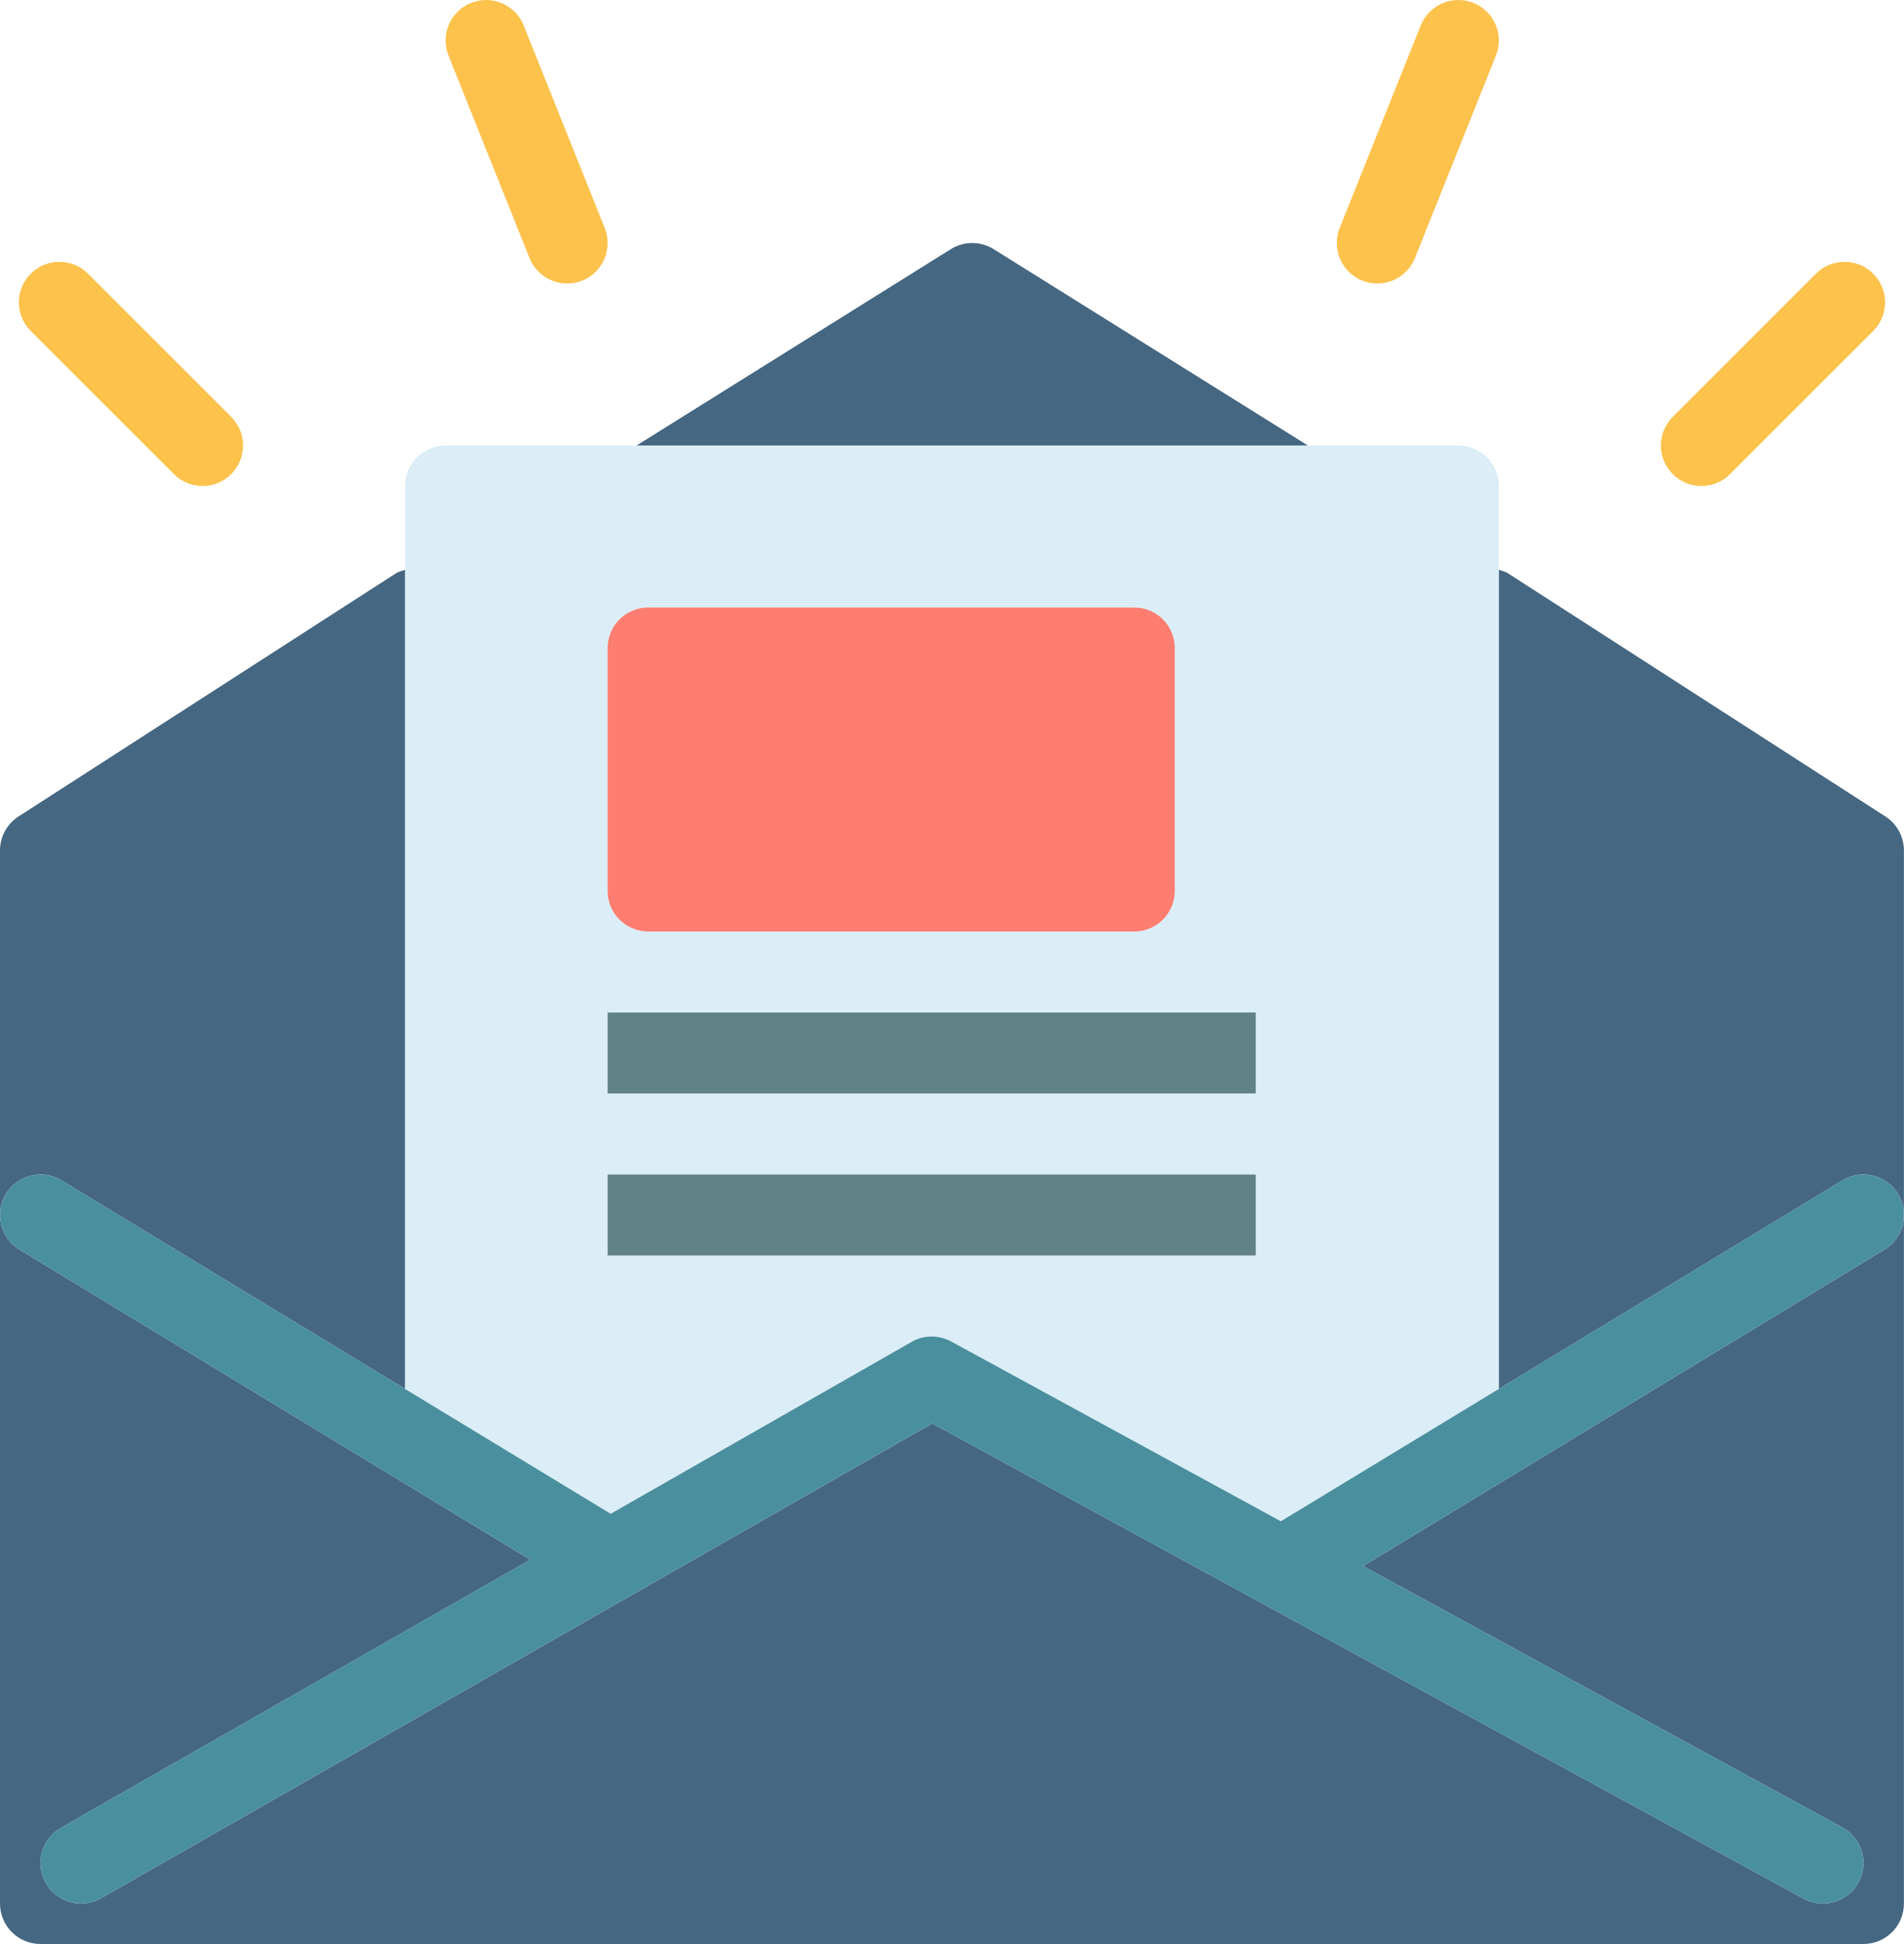
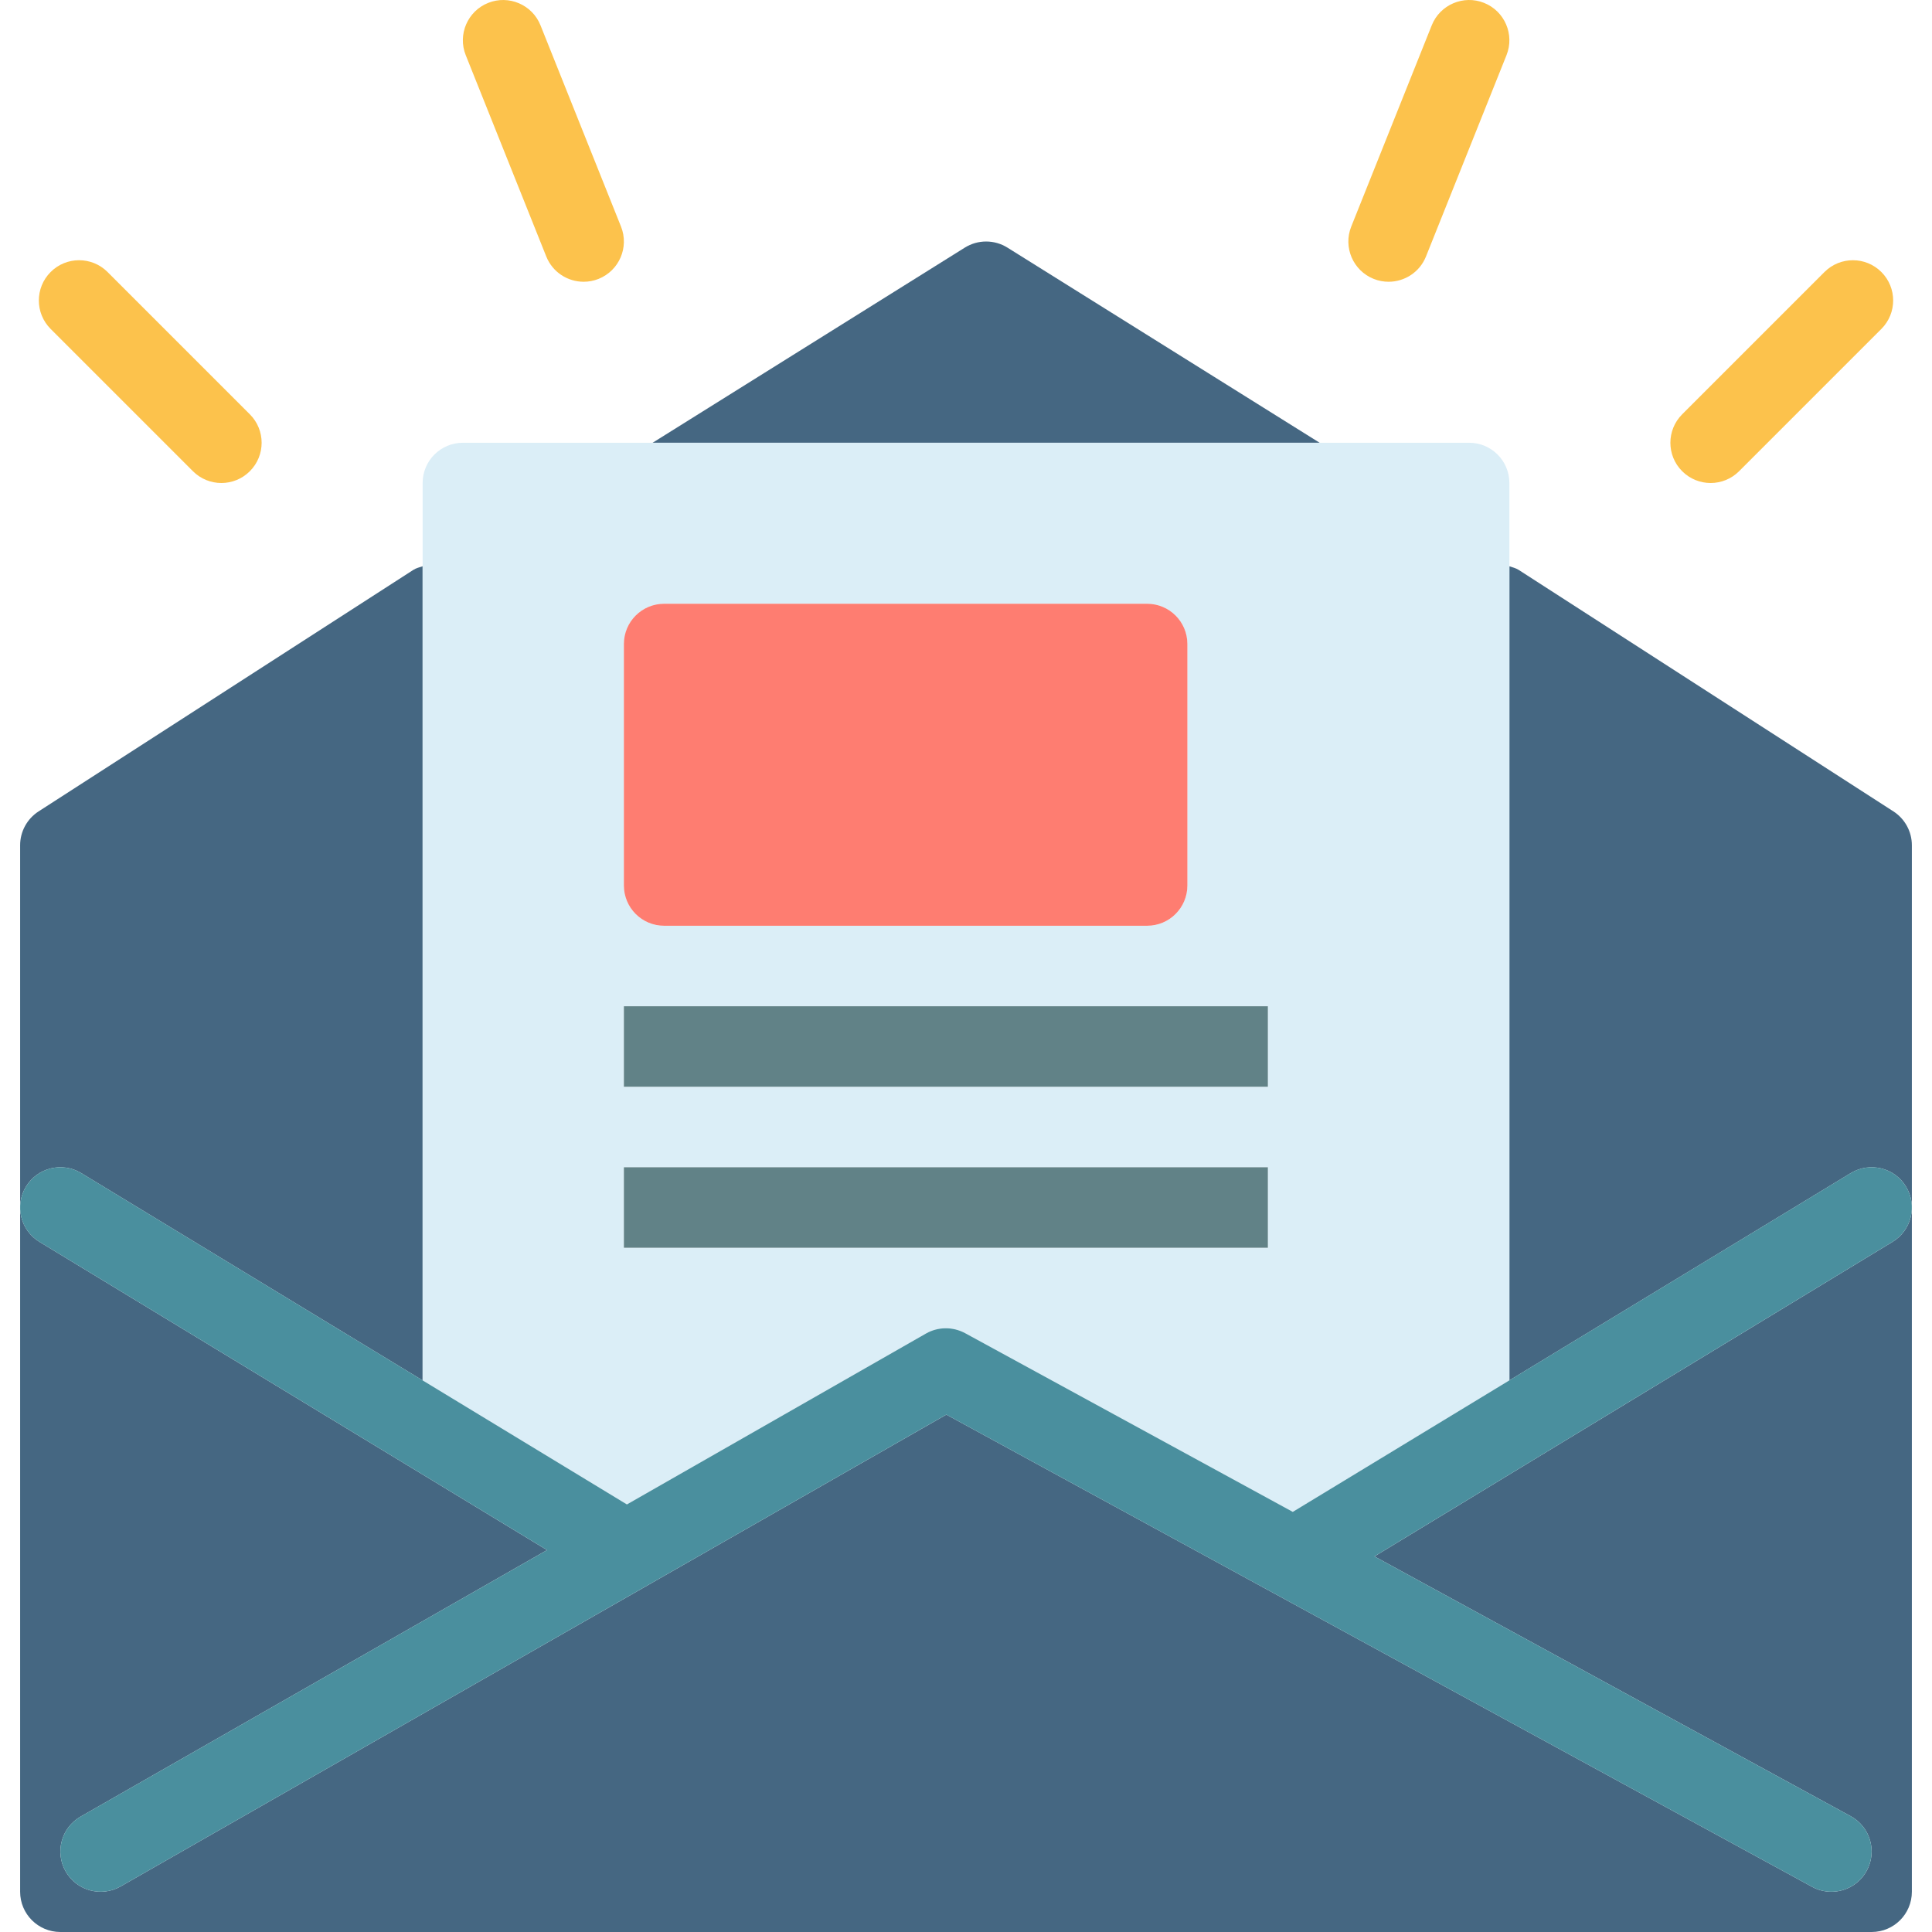
- <svg xmlns="http://www.w3.org/2000/svg" version="1.1" id="newsletter" x="0px" y="0px" viewBox="0 0 188.001 192.001" enable-background="new 0 0 188.001 192.001" xml:space="preserve">
+ <svg xmlns="http://www.w3.org/2000/svg" version="1.1" id="newsletter" x="0px" y="0px" viewBox="0 0 188.001 192.001" width="100px" height="100px" enable-background="new 0 0 188.001 192.001" xml:space="preserve">
  <g>
    <path fill="#456782" d="M129.145,44.001L98.122,24.61c-1.297-0.812-2.946-0.812-4.242,0L62.856,44.001H129.145z" />
    <path fill="#456782" d="M186.169,80.638l-37.242-24c-0.293-0.184-0.613-0.258-0.925-0.36v80.902l33.925-20.598   c1.891-1.144,4.352-0.547,5.492,1.344c1.148,1.887,0.547,4.348-1.344,5.492l-51.484,31.258l47.324,25.813   c1.942,1.058,2.656,3.488,1.598,5.426c-0.726,1.332-2.098,2.086-3.515,2.086c-0.648,0-1.304-0.156-1.91-0.488   l-86.039-46.93L9.985,187.474c-1.922,1.098-4.363,0.426-5.457-1.488c-1.098-1.918-0.43-4.36,1.488-5.457   l46.348-26.484L1.926,123.419c-1.89-1.144-2.492-3.606-1.344-5.492c1.141-1.89,3.606-2.492,5.492-1.344   l33.926,20.598v-80.906c-0.312,0.105-0.637,0.176-0.926,0.363l-37.242,24c-1.141,0.738-1.832,2.004-1.832,3.363v104   c0,2.211,1.789,4,4,4h180c2.211,0,4-1.789,4-4v-104C188.001,82.642,187.309,81.376,186.169,80.638z" />
    <path fill="#DBEEF7" d="M40.001,137.18l20.301,12.328l29.715-16.981c1.207-0.691,2.684-0.695,3.898-0.039   l32.562,17.762l21.524-13.07V56.278v-8.277c0-2.211-1.789-4-4-4h-14.856H62.856H44.001c-2.211,0-4,1.789-4,4v8.274   V137.18z M112.001,60.001c2.211,0,4,1.789,4,4v24c0,2.211-1.789,4-4,4h-48c-2.211,0-4-1.789-4-4v-24   c0-2.211,1.789-4,4-4H112.001z M124.001,124.001h-64v-8h64V124.001z M124.001,108.001h-64v-8h64V108.001z" />
    <path fill="#4A8F9E" d="M93.915,132.489c-1.215-0.656-2.691-0.652-3.898,0.039l-29.715,16.981l-20.301-12.328   L6.075,116.583c-1.887-1.148-4.352-0.547-5.492,1.344c-1.148,1.887-0.547,4.348,1.344,5.492l50.438,30.625   L6.016,180.528c-1.918,1.098-2.586,3.539-1.488,5.457c1.094,1.914,3.535,2.586,5.457,1.488l82.062-46.891   l86.039,46.93c0.606,0.332,1.262,0.488,1.91,0.488c1.418,0,2.789-0.754,3.515-2.086   c1.059-1.938,0.344-4.367-1.598-5.426l-47.324-25.813l51.484-31.258c1.89-1.144,2.492-3.606,1.344-5.492   c-1.141-1.89-3.602-2.488-5.492-1.344l-33.925,20.598l-21.524,13.07L93.915,132.489z" />
    <path fill="#FE7D71" d="M60.001,64.001v24c0,2.211,1.789,4,4,4h48c2.211,0,4-1.789,4-4v-24c0-2.211-1.789-4-4-4h-48   C61.79,60.001,60.001,61.79,60.001,64.001z" />
    <rect x="60.001" y="100.001" fill="#618287" width="64" height="8" />
    <rect x="60.001" y="116.001" fill="#618287" width="64" height="8" />
    <path fill="#FCC24C" d="M168.001,48.001c1.024,0,2.047-0.391,2.828-1.172l14.141-14.14   c1.562-1.563,1.562-4.094,0-5.656c-1.562-1.562-4.094-1.562-5.656,0l-14.14,14.141   c-1.563,1.562-1.563,4.094,0,5.656C165.954,47.61,166.977,48.001,168.001,48.001z" />
    <path fill="#FCC24C" d="M17.173,46.829c0.781,0.781,1.804,1.172,2.828,1.172c1.024,0,2.047-0.391,2.828-1.172   c1.563-1.562,1.563-4.094,0-5.656L8.688,27.032c-1.562-1.562-4.094-1.562-5.656,0c-1.562,1.562-1.562,4.094,0,5.656   L17.173,46.829z" />
    <path fill="#FCC24C" d="M134.516,27.716c0.484,0.195,0.989,0.285,1.484,0.285c1.586,0,3.09-0.949,3.715-2.516l8-20   c0.82-2.051-0.18-4.379-2.23-5.199c-2.031-0.816-4.379,0.172-5.199,2.23l-8,20   C131.465,24.567,132.465,26.895,134.516,27.716z" />
    <path fill="#FCC24C" d="M52.286,25.485c0.625,1.566,2.129,2.516,3.715,2.516c0.496,0,1-0.09,1.484-0.285   c2.051-0.82,3.051-3.148,2.23-5.199l-8-20c-0.82-2.058-3.164-3.047-5.199-2.23   c-2.051,0.82-3.051,3.148-2.23,5.199L52.286,25.485z" />
  </g>
</svg>
